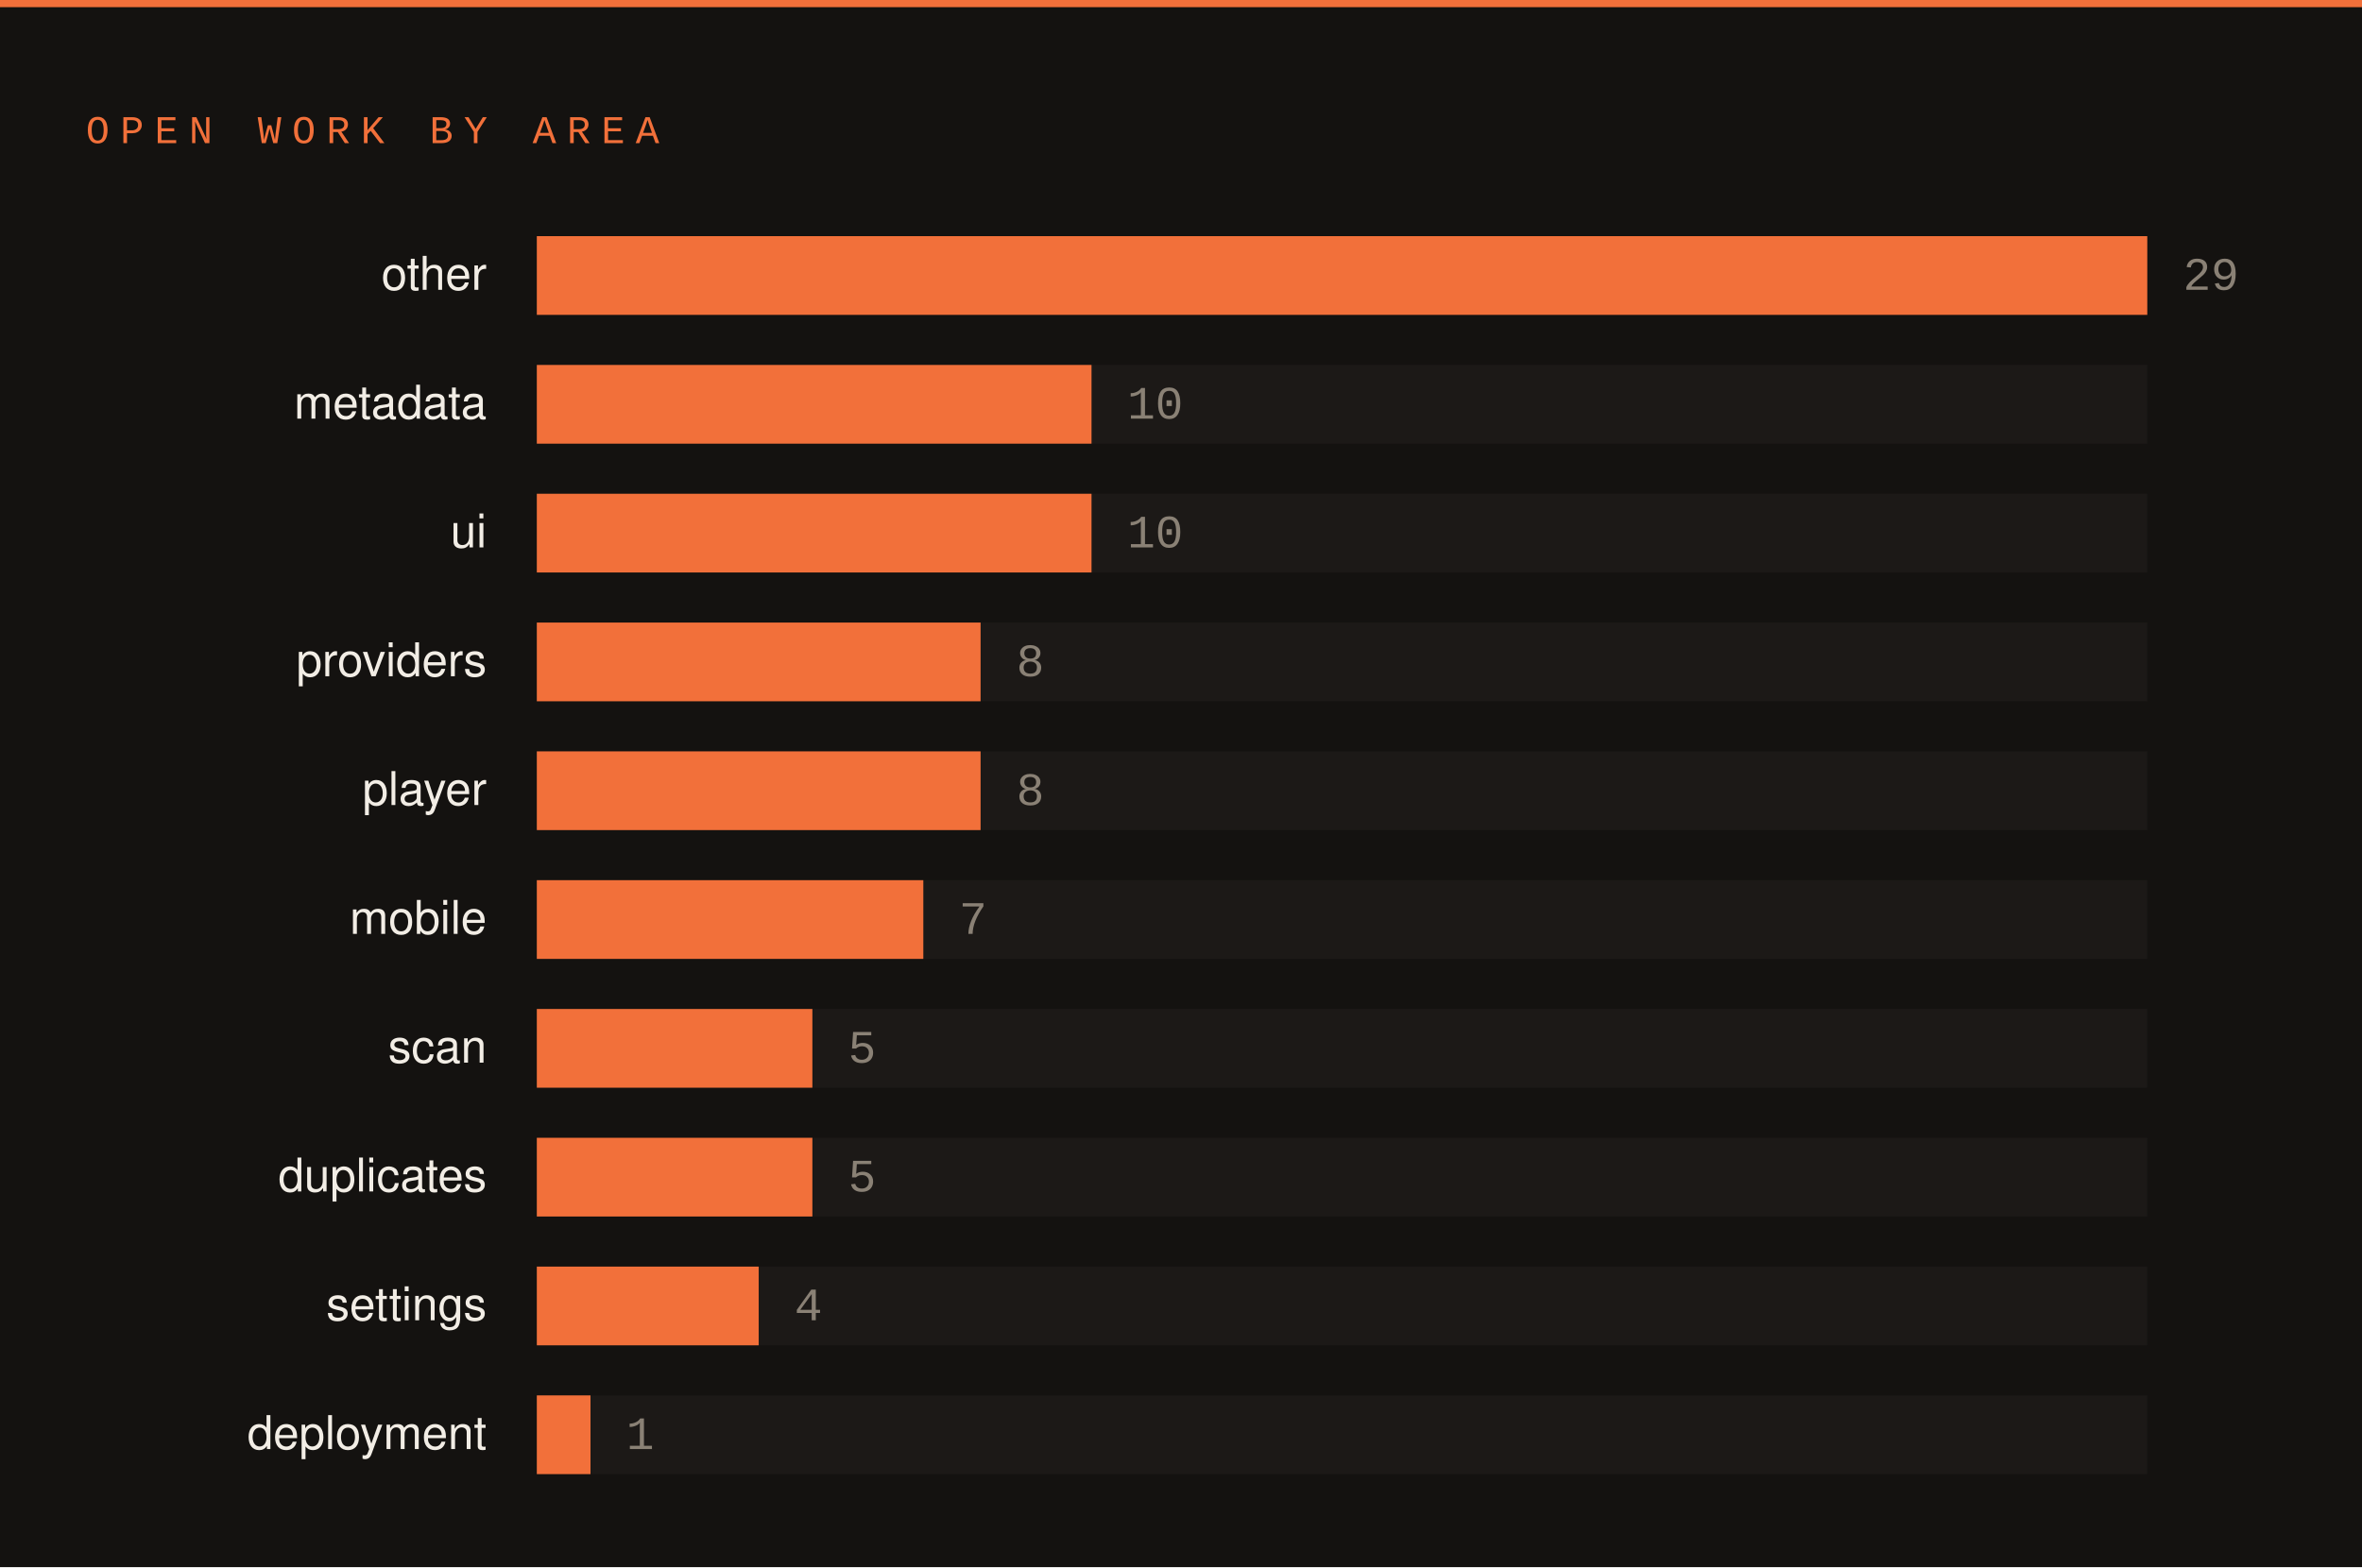
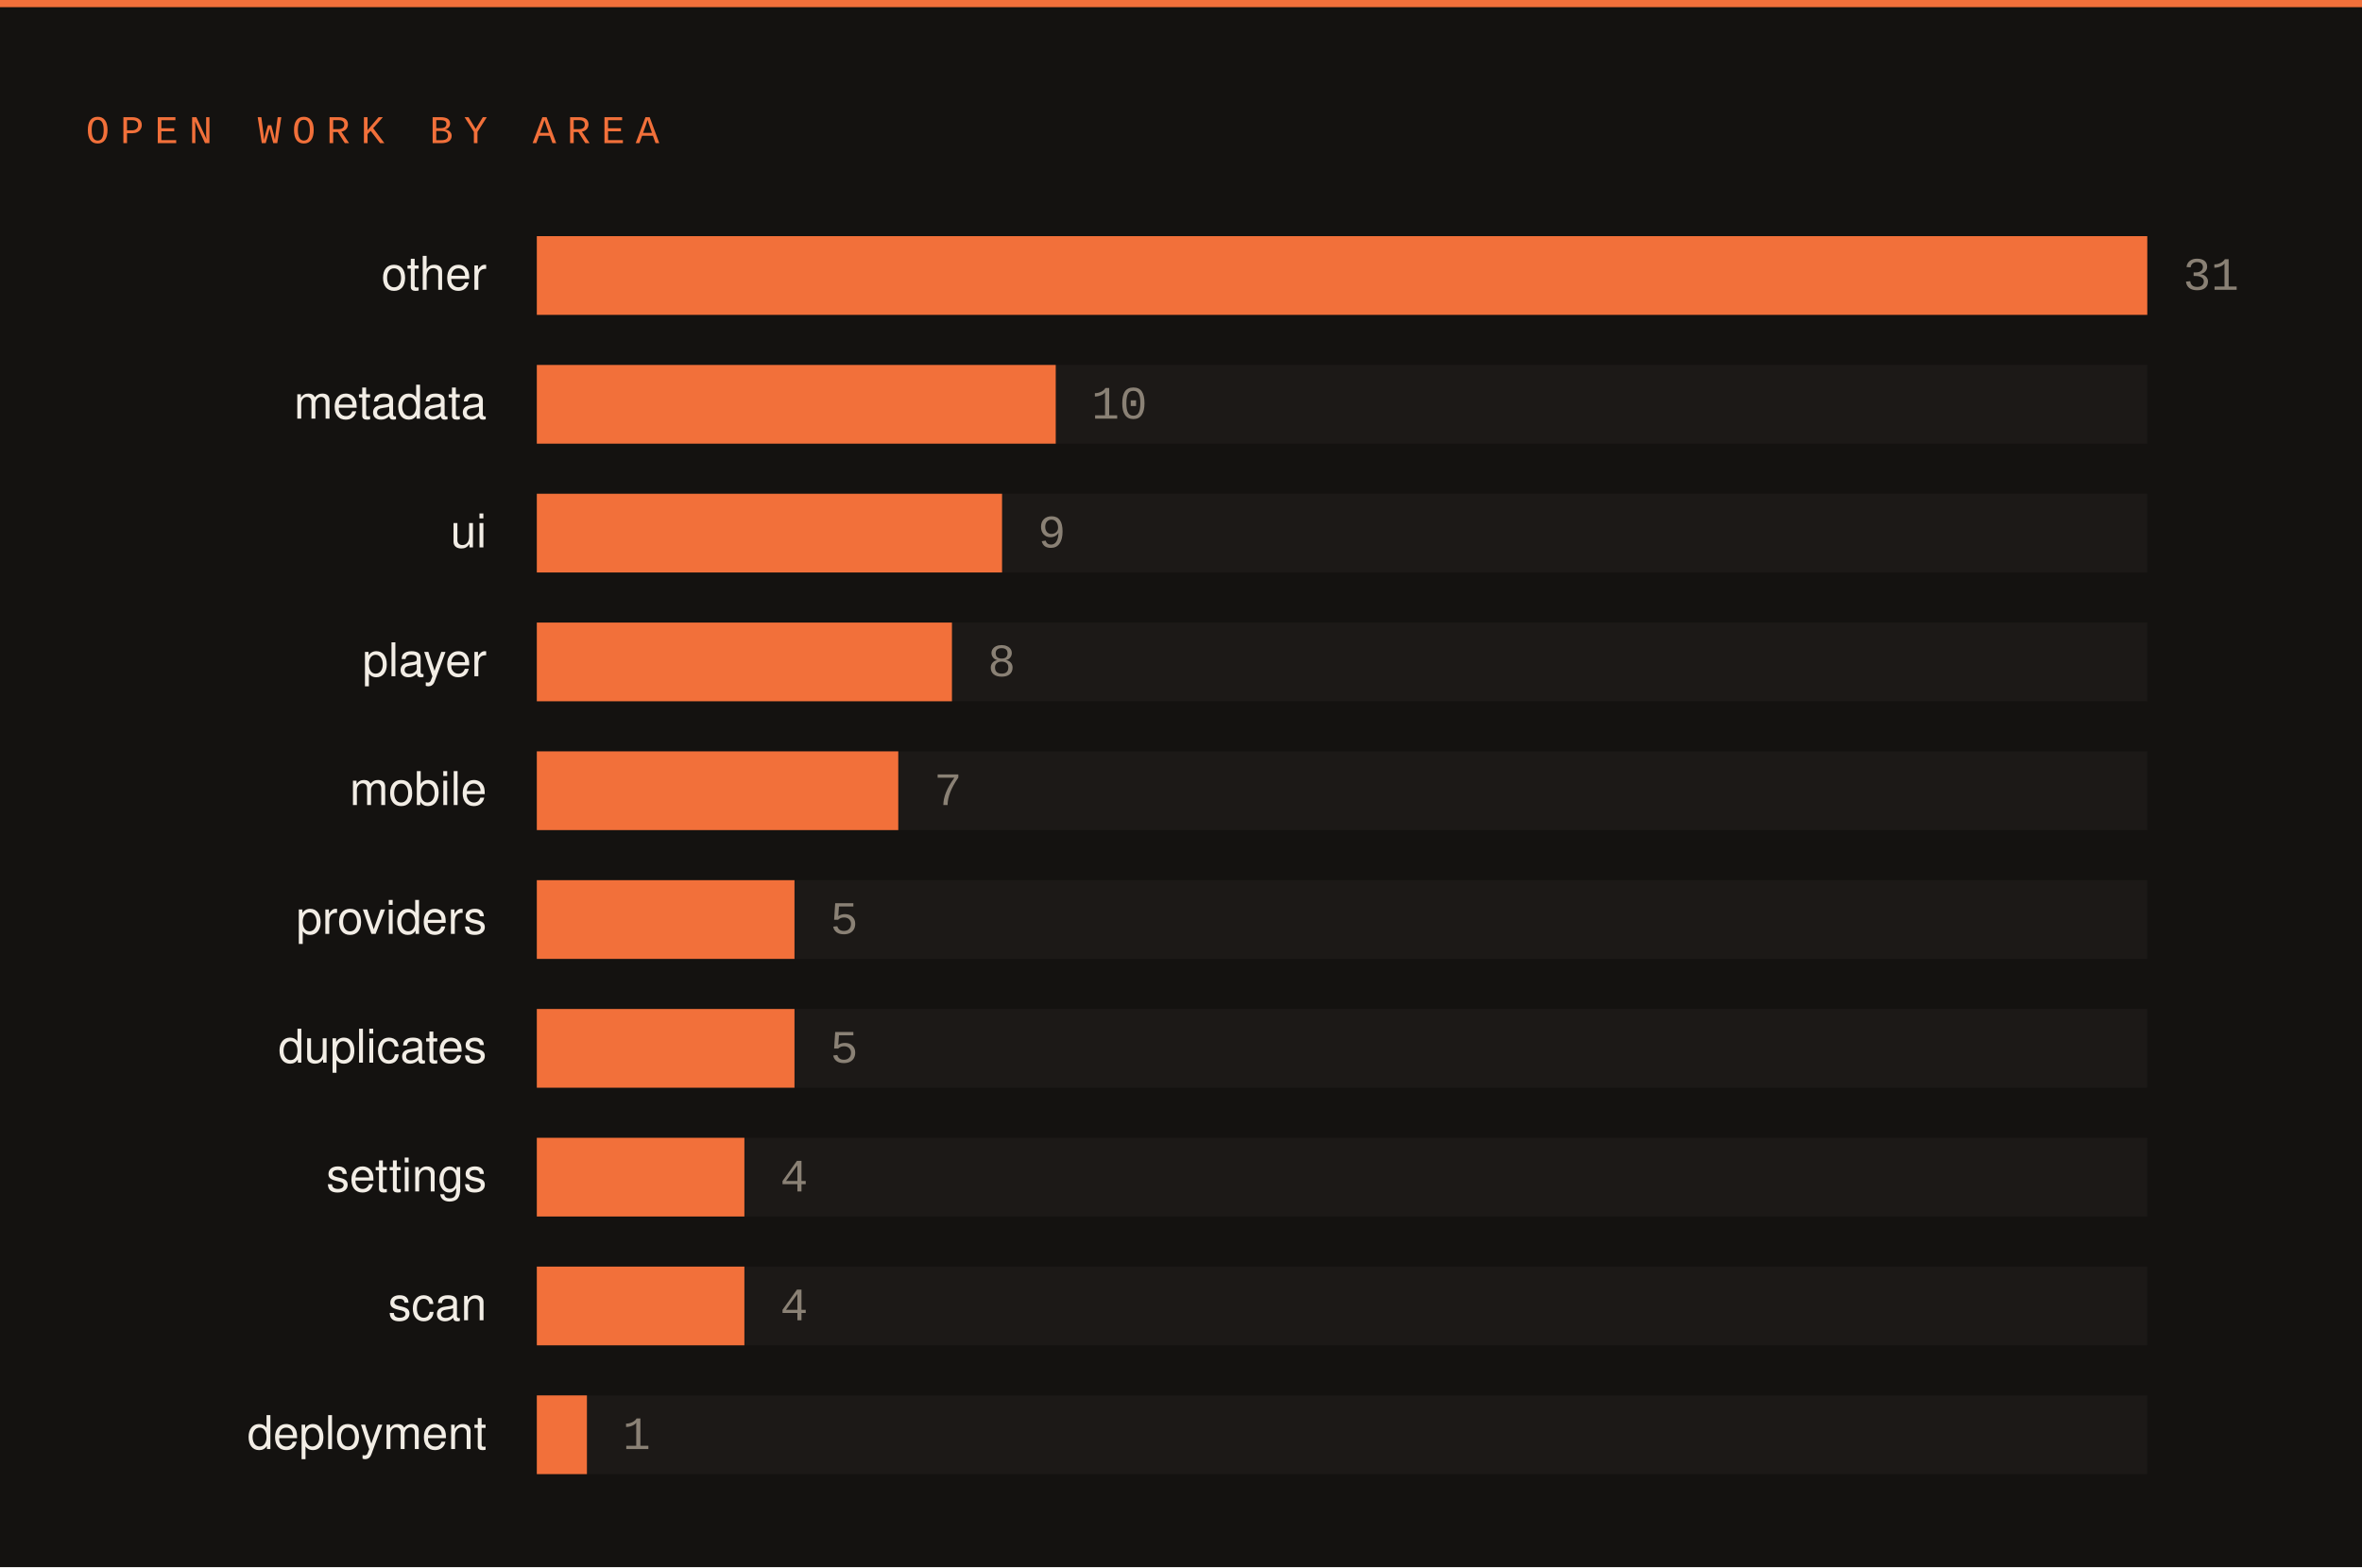
<svg xmlns="http://www.w3.org/2000/svg" width="660" height="438" viewBox="0 0 660 438">
  <rect width="660" height="438" fill="#141210" />
  <rect x="0" y="0" width="660" height="2" fill="#f2703a" />
  <text x="24" y="40" font-family="SFMono-Regular,Consolas,Liberation Mono,monospace" font-size="11" letter-spacing="3" fill="#f2703a">OPEN WORK BY AREA</text>
  <text x="136" y="81" font-family="-apple-system,Segoe UI,Helvetica,Arial,sans-serif" font-size="13" fill="#f2ede5" text-anchor="end">other</text>
  <rect x="150" y="66" width="450" height="22" fill="#1c1917" />
  <rect x="150" y="66" width="450" height="22" fill="#f2703a" />
-   <text x="610" y="81" font-family="SFMono-Regular,Consolas,Liberation Mono,monospace" font-size="13" fill="#8a8175">29</text>
+   <text x="610" y="81" font-family="SFMono-Regular,Consolas,Liberation Mono,monospace" font-size="13" fill="#8a8175">31</text>
  <text x="136" y="117" font-family="-apple-system,Segoe UI,Helvetica,Arial,sans-serif" font-size="13" fill="#f2ede5" text-anchor="end">metadata</text>
  <rect x="150" y="102" width="450" height="22" fill="#1c1917" />
-   <rect x="150" y="102" width="155" height="22" fill="#f2703a" />
-   <text x="315" y="117" font-family="SFMono-Regular,Consolas,Liberation Mono,monospace" font-size="13" fill="#8a8175">10</text>
+   <rect x="150" y="102" width="145" height="22" fill="#f2703a" />
+   <text x="305" y="117" font-family="SFMono-Regular,Consolas,Liberation Mono,monospace" font-size="13" fill="#8a8175">10</text>
  <text x="136" y="153" font-family="-apple-system,Segoe UI,Helvetica,Arial,sans-serif" font-size="13" fill="#f2ede5" text-anchor="end">ui</text>
  <rect x="150" y="138" width="450" height="22" fill="#1c1917" />
-   <rect x="150" y="138" width="155" height="22" fill="#f2703a" />
-   <text x="315" y="153" font-family="SFMono-Regular,Consolas,Liberation Mono,monospace" font-size="13" fill="#8a8175">10</text>
-   <text x="136" y="189" font-family="-apple-system,Segoe UI,Helvetica,Arial,sans-serif" font-size="13" fill="#f2ede5" text-anchor="end">providers</text>
+   <rect x="150" y="138" width="130" height="22" fill="#f2703a" />
+   <text x="290" y="153" font-family="SFMono-Regular,Consolas,Liberation Mono,monospace" font-size="13" fill="#8a8175">9</text>
+   <text x="136" y="189" font-family="-apple-system,Segoe UI,Helvetica,Arial,sans-serif" font-size="13" fill="#f2ede5" text-anchor="end">player</text>
  <rect x="150" y="174" width="450" height="22" fill="#1c1917" />
-   <rect x="150" y="174" width="124" height="22" fill="#f2703a" />
-   <text x="284" y="189" font-family="SFMono-Regular,Consolas,Liberation Mono,monospace" font-size="13" fill="#8a8175">8</text>
-   <text x="136" y="225" font-family="-apple-system,Segoe UI,Helvetica,Arial,sans-serif" font-size="13" fill="#f2ede5" text-anchor="end">player</text>
+   <rect x="150" y="174" width="116" height="22" fill="#f2703a" />
+   <text x="276" y="189" font-family="SFMono-Regular,Consolas,Liberation Mono,monospace" font-size="13" fill="#8a8175">8</text>
+   <text x="136" y="225" font-family="-apple-system,Segoe UI,Helvetica,Arial,sans-serif" font-size="13" fill="#f2ede5" text-anchor="end">mobile</text>
  <rect x="150" y="210" width="450" height="22" fill="#1c1917" />
-   <rect x="150" y="210" width="124" height="22" fill="#f2703a" />
-   <text x="284" y="225" font-family="SFMono-Regular,Consolas,Liberation Mono,monospace" font-size="13" fill="#8a8175">8</text>
-   <text x="136" y="261" font-family="-apple-system,Segoe UI,Helvetica,Arial,sans-serif" font-size="13" fill="#f2ede5" text-anchor="end">mobile</text>
+   <rect x="150" y="210" width="101" height="22" fill="#f2703a" />
+   <text x="261" y="225" font-family="SFMono-Regular,Consolas,Liberation Mono,monospace" font-size="13" fill="#8a8175">7</text>
+   <text x="136" y="261" font-family="-apple-system,Segoe UI,Helvetica,Arial,sans-serif" font-size="13" fill="#f2ede5" text-anchor="end">providers</text>
  <rect x="150" y="246" width="450" height="22" fill="#1c1917" />
-   <rect x="150" y="246" width="108" height="22" fill="#f2703a" />
-   <text x="268" y="261" font-family="SFMono-Regular,Consolas,Liberation Mono,monospace" font-size="13" fill="#8a8175">7</text>
-   <text x="136" y="297" font-family="-apple-system,Segoe UI,Helvetica,Arial,sans-serif" font-size="13" fill="#f2ede5" text-anchor="end">scan</text>
+   <rect x="150" y="246" width="72" height="22" fill="#f2703a" />
+   <text x="232" y="261" font-family="SFMono-Regular,Consolas,Liberation Mono,monospace" font-size="13" fill="#8a8175">5</text>
+   <text x="136" y="297" font-family="-apple-system,Segoe UI,Helvetica,Arial,sans-serif" font-size="13" fill="#f2ede5" text-anchor="end">duplicates</text>
  <rect x="150" y="282" width="450" height="22" fill="#1c1917" />
-   <rect x="150" y="282" width="77" height="22" fill="#f2703a" />
-   <text x="237" y="297" font-family="SFMono-Regular,Consolas,Liberation Mono,monospace" font-size="13" fill="#8a8175">5</text>
-   <text x="136" y="333" font-family="-apple-system,Segoe UI,Helvetica,Arial,sans-serif" font-size="13" fill="#f2ede5" text-anchor="end">duplicates</text>
+   <rect x="150" y="282" width="72" height="22" fill="#f2703a" />
+   <text x="232" y="297" font-family="SFMono-Regular,Consolas,Liberation Mono,monospace" font-size="13" fill="#8a8175">5</text>
+   <text x="136" y="333" font-family="-apple-system,Segoe UI,Helvetica,Arial,sans-serif" font-size="13" fill="#f2ede5" text-anchor="end">settings</text>
  <rect x="150" y="318" width="450" height="22" fill="#1c1917" />
-   <rect x="150" y="318" width="77" height="22" fill="#f2703a" />
-   <text x="237" y="333" font-family="SFMono-Regular,Consolas,Liberation Mono,monospace" font-size="13" fill="#8a8175">5</text>
-   <text x="136" y="369" font-family="-apple-system,Segoe UI,Helvetica,Arial,sans-serif" font-size="13" fill="#f2ede5" text-anchor="end">settings</text>
+   <rect x="150" y="318" width="58" height="22" fill="#f2703a" />
+   <text x="218" y="333" font-family="SFMono-Regular,Consolas,Liberation Mono,monospace" font-size="13" fill="#8a8175">4</text>
+   <text x="136" y="369" font-family="-apple-system,Segoe UI,Helvetica,Arial,sans-serif" font-size="13" fill="#f2ede5" text-anchor="end">scan</text>
  <rect x="150" y="354" width="450" height="22" fill="#1c1917" />
-   <rect x="150" y="354" width="62" height="22" fill="#f2703a" />
-   <text x="222" y="369" font-family="SFMono-Regular,Consolas,Liberation Mono,monospace" font-size="13" fill="#8a8175">4</text>
+   <rect x="150" y="354" width="58" height="22" fill="#f2703a" />
+   <text x="218" y="369" font-family="SFMono-Regular,Consolas,Liberation Mono,monospace" font-size="13" fill="#8a8175">4</text>
  <text x="136" y="405" font-family="-apple-system,Segoe UI,Helvetica,Arial,sans-serif" font-size="13" fill="#f2ede5" text-anchor="end">deployment</text>
  <rect x="150" y="390" width="450" height="22" fill="#1c1917" />
-   <rect x="150" y="390" width="15" height="22" fill="#f2703a" />
-   <text x="175" y="405" font-family="SFMono-Regular,Consolas,Liberation Mono,monospace" font-size="13" fill="#8a8175">1</text>
+   <rect x="150" y="390" width="14" height="22" fill="#f2703a" />
+   <text x="174" y="405" font-family="SFMono-Regular,Consolas,Liberation Mono,monospace" font-size="13" fill="#8a8175">1</text>
</svg>
